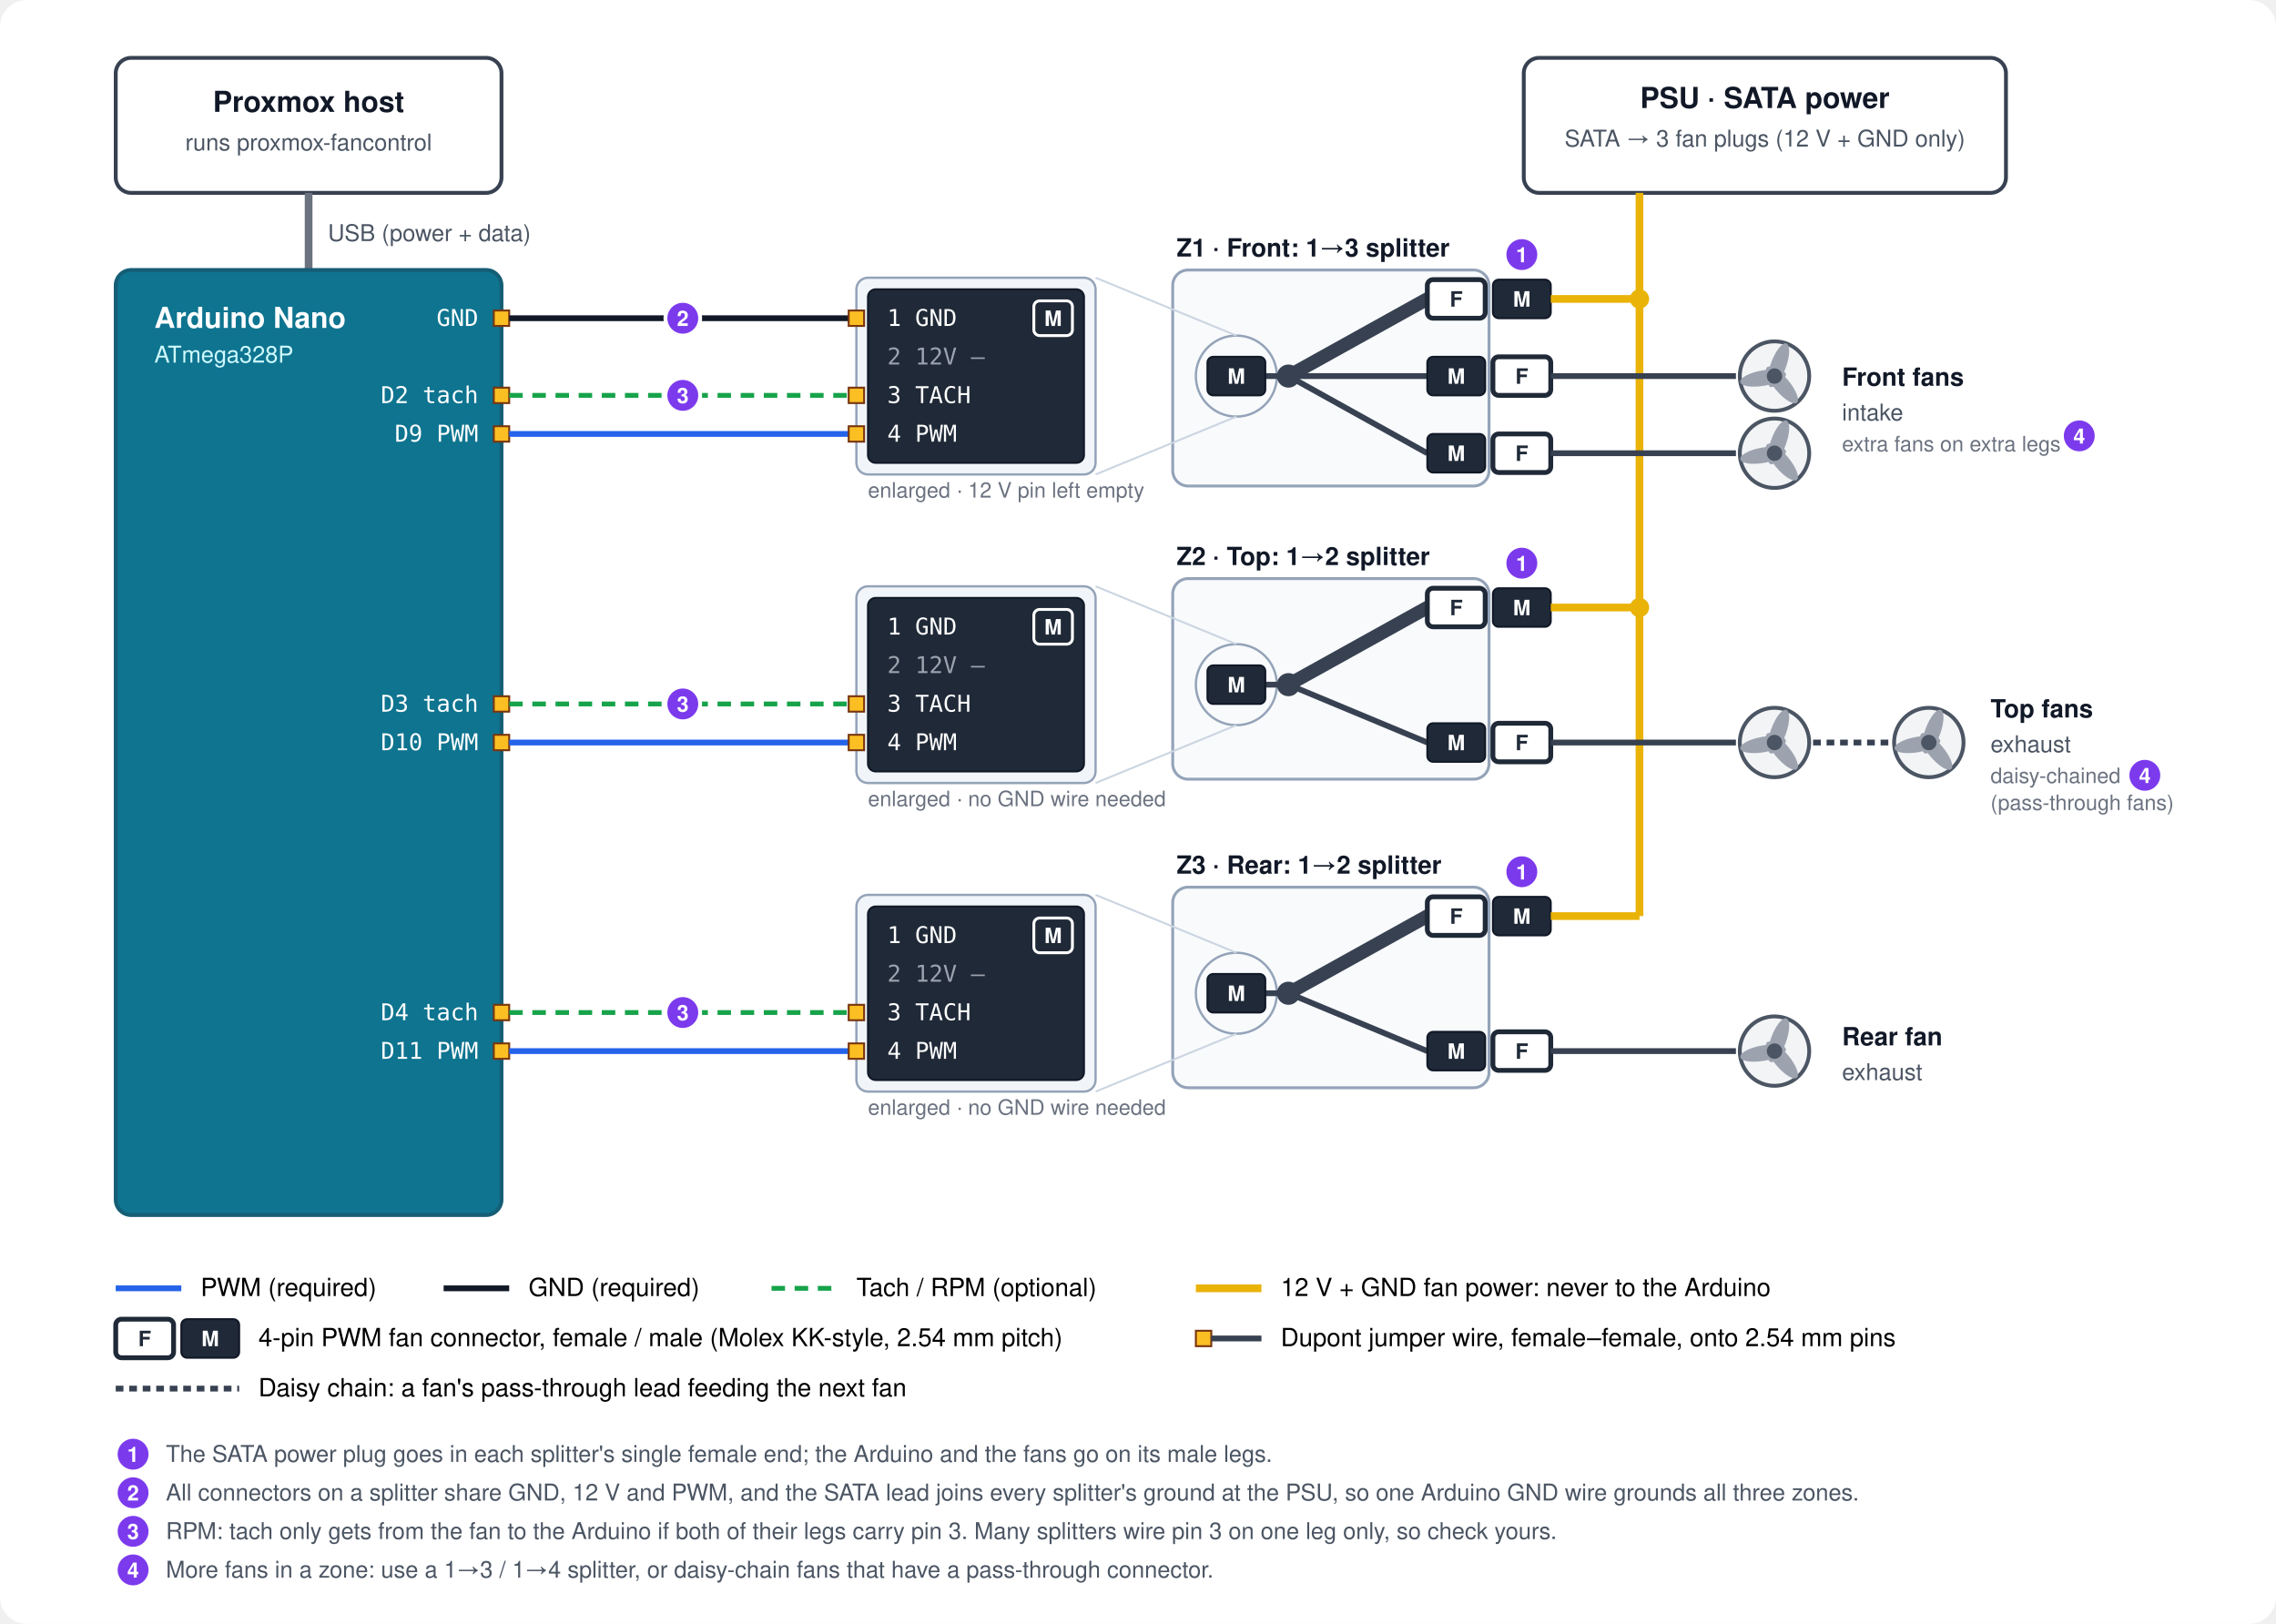
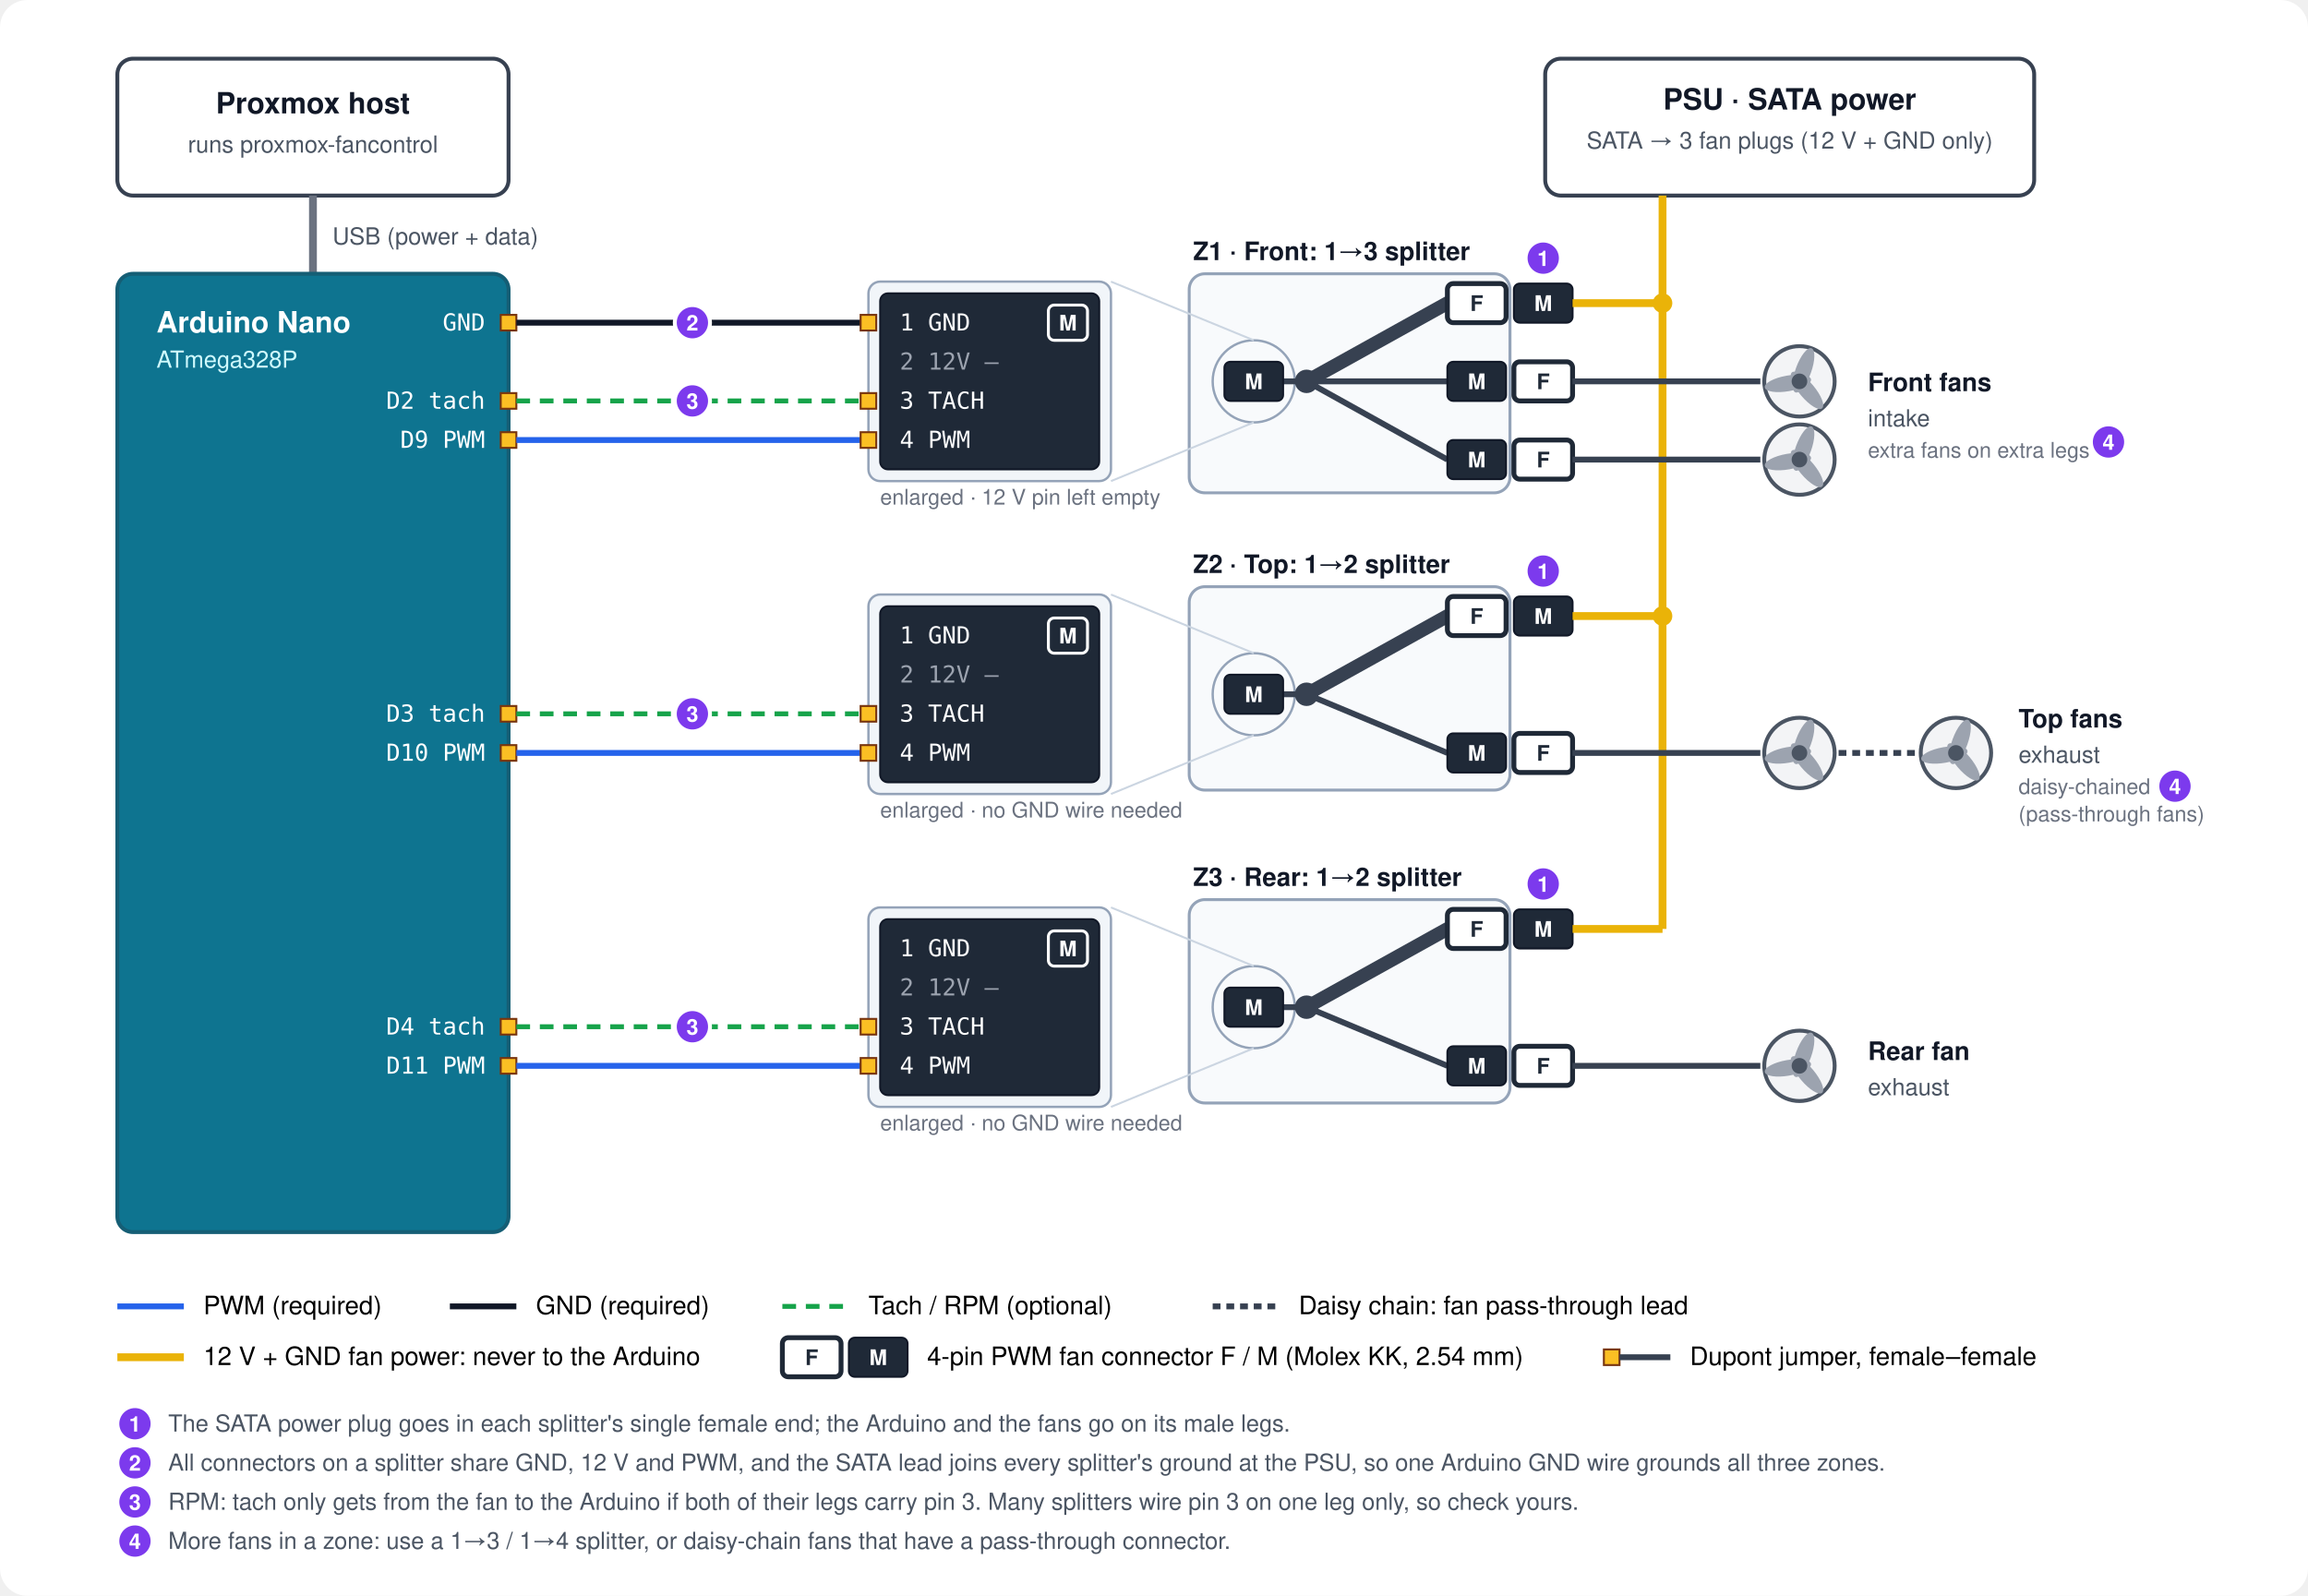
- <svg xmlns="http://www.w3.org/2000/svg" width="1180" height="842" viewBox="0 0 1180 842" font-family="-apple-system, 'Segoe UI', Helvetica, Arial, sans-serif" font-size="13">
+ <svg xmlns="http://www.w3.org/2000/svg" width="1180" height="816" viewBox="0 0 1180 816" font-family="-apple-system, 'Segoe UI', Helvetica, Arial, sans-serif" font-size="13">
  <defs>
    <symbol id="fan" viewBox="-20 -20 40 40">
      <circle r="18" fill="#f3f4f6" stroke="#4b5563" stroke-width="2" />
      <g fill="#9ca3af">
        <ellipse rx="4" ry="12" transform="rotate(20) translate(0 -6)" />
        <ellipse rx="4" ry="12" transform="rotate(140) translate(0 -6)" />
        <ellipse rx="4" ry="12" transform="rotate(260) translate(0 -6)" />
      </g>
      <circle r="4" fill="#4b5563" />
    </symbol>
    <style>
      .box   { fill: #ffffff; stroke: #374151; stroke-width: 2; }
      .title { font-weight: 700; font-size: 15px; fill: #111827; }
      .sub   { fill: #4b5563; font-size: 12px; }
      .tiny  { fill: #6b7280; font-size: 11px; }
      .zone  { font-weight: 700; font-size: 13px; fill: #111827; }
      .pin   { fill: #ffffff; font-size: 12px; font-family: ui-monospace, Consolas, monospace; }
      .pinNC { fill: #9ca3af; font-size: 12px; font-family: ui-monospace, Consolas, monospace; }
      .pwm   { stroke: #2563eb; stroke-width: 3; fill: none; }
      .gnd   { stroke: #111827; stroke-width: 3; fill: none; }
      .tach  { stroke: #16a34a; stroke-width: 2.5; fill: none; stroke-dasharray: 7 5; }
      .v12   { stroke: #eab308; stroke-width: 4; fill: none; }
      .usb   { stroke: #6b7280; stroke-width: 4; fill: none; }
      .cable { stroke: #374151; stroke-width: 7; fill: none; stroke-linecap: round; }
      .leg   { stroke: #374151; stroke-width: 3; fill: none; }
      .conn  { fill: #1f2937; stroke: #111827; stroke-width: 1; }
      .zoom  { stroke: #cbd5e1; stroke-width: 1; fill: none; }
      .lens  { stroke: #94a3b8; stroke-width: 1.2; fill: none; }
      .detail { fill: #f1f5f9; stroke: #94a3b8; stroke-width: 1.2; }
      .splitter { fill: #f8fafc; stroke: #94a3b8; stroke-width: 1.5; }
      .fend  { fill: #ffffff; stroke: #1f2937; stroke-width: 2.5; }
      .mark circle { fill: #7c3aed; stroke: #ffffff; stroke-width: 2; }
      .mark text   { fill: #ffffff; font-size: 11px; font-weight: 700; text-anchor: middle; }
    </style>
  </defs>
-   <rect x="0" y="0" width="1180" height="842" rx="14" fill="#ffffff" />
+   <rect x="0" y="0" width="1180" height="816" rx="14" fill="#ffffff" />
  <rect class="box" x="60" y="30" width="200" height="70" rx="8" />
  <text class="title" x="160" y="58" text-anchor="middle">Proxmox host</text>
  <text class="sub" x="160" y="78" text-anchor="middle">runs proxmox-fancontrol</text>
  <path class="usb" d="M160 100 V140" />
  <text class="sub" x="170" y="125">USB (power + data)</text>
  <rect x="60" y="140" width="200" height="490" rx="8" fill="#0e7490" stroke="#155e75" stroke-width="2" />
  <text x="80" y="170" font-weight="700" font-size="15" fill="#ffffff">Arduino Nano</text>
  <text x="80" y="188" font-size="12" fill="#cffafe">ATmega328P</text>
  <g font-family="ui-monospace, Consolas, monospace" font-size="12" fill="#ffffff" text-anchor="end">
    <text x="248" y="209">D2  tach</text>
    <text x="248" y="229">D9  PWM</text>
    <text x="248" y="369">D3  tach</text>
    <text x="248" y="389">D10 PWM</text>
    <text x="248" y="529">D4  tach</text>
    <text x="248" y="549">D11 PWM</text>
    <text x="248" y="169">GND</text>
  </g>
  <g fill="#fbbf24" stroke="#78350f" stroke-width="1">
    <rect x="256" y="201" width="8" height="8" />
    <rect x="256" y="221" width="8" height="8" />
    <rect x="256" y="361" width="8" height="8" />
    <rect x="256" y="381" width="8" height="8" />
    <rect x="256" y="521" width="8" height="8" />
    <rect x="256" y="541" width="8" height="8" />
    <rect x="256" y="161" width="8" height="8" />
  </g>
  <path class="tach" d="M264 205 H444" />
  <path class="pwm" d="M264 225 H444" />
  <path class="tach" d="M264 365 H444" />
  <path class="pwm" d="M264 385 H444" />
  <path class="tach" d="M264 525 H444" />
  <path class="pwm" d="M264 545 H444" />
  <path class="gnd" d="M264 165 H444" />
  <rect class="detail" x="444" y="144" width="124" height="102" rx="6" />
  <rect class="detail" x="444" y="304" width="124" height="102" rx="6" />
  <rect class="detail" x="444" y="464" width="124" height="102" rx="6" />
  <g fill="#fbbf24" stroke="#78350f" stroke-width="1">
    <rect x="440" y="161" width="8" height="8" />
    <rect x="440" y="201" width="8" height="8" />
    <rect x="440" y="221" width="8" height="8" />
    <rect x="440" y="361" width="8" height="8" />
    <rect x="440" y="381" width="8" height="8" />
    <rect x="440" y="521" width="8" height="8" />
    <rect x="440" y="541" width="8" height="8" />
  </g>
  <rect class="conn" x="450" y="150" width="112" height="90" rx="4" />
  <rect class="conn" x="450" y="310" width="112" height="90" rx="4" />
  <rect class="conn" x="450" y="470" width="112" height="90" rx="4" />
  <g>
    <text class="pin" x="460" y="169">1 GND</text>
    <text class="pinNC" x="460" y="189">2 12V  —</text>
    <text class="pin" x="460" y="209">3 TACH</text>
    <text class="pin" x="460" y="229">4 PWM</text>
    <text class="pin" x="460" y="329">1 GND</text>
    <text class="pinNC" x="460" y="349">2 12V  —</text>
    <text class="pin" x="460" y="369">3 TACH</text>
    <text class="pin" x="460" y="389">4 PWM</text>
    <text class="pin" x="460" y="489">1 GND</text>
    <text class="pinNC" x="460" y="509">2 12V  —</text>
    <text class="pin" x="460" y="529">3 TACH</text>
    <text class="pin" x="460" y="549">4 PWM</text>
  </g>
  <text class="tiny" x="450" y="258">enlarged · 12 V pin left empty</text>
  <text class="tiny" x="450" y="418">enlarged · no GND wire needed</text>
  <text class="tiny" x="450" y="578">enlarged · no GND wire needed</text>
  <rect class="splitter" x="608" y="140" width="164" height="112" rx="8" />
  <text class="zone" x="610" y="133">Z1 · Front: 1→3 splitter</text>
  <rect class="splitter" x="608" y="300" width="164" height="104" rx="8" />
  <text class="zone" x="610" y="293">Z2 · Top: 1→2 splitter</text>
  <rect class="splitter" x="608" y="460" width="164" height="104" rx="8" />
  <text class="zone" x="610" y="453">Z3 · Rear: 1→2 splitter</text>
  <circle class="lens" cx="641" cy="195" r="21" />
  <path class="zoom" d="M568 144 L641 174 M568 246 L641 216" />
  <path class="leg" d="M656 195 H668" />
  <rect class="conn" x="626" y="185" width="30" height="20" rx="3" />
  <text x="641" y="199" fill="#ffffff" font-size="11" font-weight="700" text-anchor="middle">M</text>
  <rect x="536" y="156" width="20" height="18" rx="3" fill="none" stroke="#ffffff" stroke-width="1.5" />
  <text x="546" y="169" fill="#ffffff" font-size="11" font-weight="700" text-anchor="middle">M</text>
  <circle cx="668" cy="195" r="6" fill="#374151" />
  <path class="cable" d="M668 195 L740 155" />
  <path class="leg" d="M668 195 H740 M668 195 L740 235" />
  <circle class="lens" cx="641" cy="355" r="21" />
  <path class="zoom" d="M568 304 L641 334 M568 406 L641 376" />
  <path class="leg" d="M656 355 H668" />
  <rect class="conn" x="626" y="345" width="30" height="20" rx="3" />
  <text x="641" y="359" fill="#ffffff" font-size="11" font-weight="700" text-anchor="middle">M</text>
  <rect x="536" y="316" width="20" height="18" rx="3" fill="none" stroke="#ffffff" stroke-width="1.5" />
  <text x="546" y="329" fill="#ffffff" font-size="11" font-weight="700" text-anchor="middle">M</text>
  <circle cx="668" cy="355" r="6" fill="#374151" />
  <path class="cable" d="M668 355 L740 315" />
  <path class="leg" d="M668 355 L740 385" />
  <circle class="lens" cx="641" cy="515" r="21" />
  <path class="zoom" d="M568 464 L641 494 M568 566 L641 536" />
  <path class="leg" d="M656 515 H668" />
  <rect class="conn" x="626" y="505" width="30" height="20" rx="3" />
  <text x="641" y="519" fill="#ffffff" font-size="11" font-weight="700" text-anchor="middle">M</text>
  <rect x="536" y="476" width="20" height="18" rx="3" fill="none" stroke="#ffffff" stroke-width="1.5" />
  <text x="546" y="489" fill="#ffffff" font-size="11" font-weight="700" text-anchor="middle">M</text>
  <circle cx="668" cy="515" r="6" fill="#374151" />
  <path class="cable" d="M668 515 L740 475" />
  <path class="leg" d="M668 515 L740 545" />
  <rect class="fend" x="740" y="145" width="30" height="20" rx="3" />
  <text x="755" y="159" fill="#1f2937" font-size="11" font-weight="700" text-anchor="middle">F</text>
  <rect class="conn" x="774" y="145" width="30" height="20" rx="3" />
  <text x="789" y="159" fill="#ffffff" font-size="11" font-weight="700" text-anchor="middle">M</text>
  <rect class="fend" x="740" y="305" width="30" height="20" rx="3" />
  <text x="755" y="319" fill="#1f2937" font-size="11" font-weight="700" text-anchor="middle">F</text>
  <rect class="conn" x="774" y="305" width="30" height="20" rx="3" />
  <text x="789" y="319" fill="#ffffff" font-size="11" font-weight="700" text-anchor="middle">M</text>
  <rect class="fend" x="740" y="465" width="30" height="20" rx="3" />
  <text x="755" y="479" fill="#1f2937" font-size="11" font-weight="700" text-anchor="middle">F</text>
  <rect class="conn" x="774" y="465" width="30" height="20" rx="3" />
  <text x="789" y="479" fill="#ffffff" font-size="11" font-weight="700" text-anchor="middle">M</text>
  <rect class="conn" x="740" y="185" width="30" height="20" rx="3" />
  <text x="755" y="199" fill="#ffffff" font-size="11" font-weight="700" text-anchor="middle">M</text>
  <rect class="fend" x="774" y="185" width="30" height="20" rx="3" />
  <text x="789" y="199" fill="#1f2937" font-size="11" font-weight="700" text-anchor="middle">F</text>
  <rect class="conn" x="740" y="225" width="30" height="20" rx="3" />
  <text x="755" y="239" fill="#ffffff" font-size="11" font-weight="700" text-anchor="middle">M</text>
  <rect class="fend" x="774" y="225" width="30" height="20" rx="3" />
  <text x="789" y="239" fill="#1f2937" font-size="11" font-weight="700" text-anchor="middle">F</text>
  <rect class="conn" x="740" y="375" width="30" height="20" rx="3" />
  <text x="755" y="389" fill="#ffffff" font-size="11" font-weight="700" text-anchor="middle">M</text>
  <rect class="fend" x="774" y="375" width="30" height="20" rx="3" />
  <text x="789" y="389" fill="#1f2937" font-size="11" font-weight="700" text-anchor="middle">F</text>
  <rect class="conn" x="740" y="535" width="30" height="20" rx="3" />
  <text x="755" y="549" fill="#ffffff" font-size="11" font-weight="700" text-anchor="middle">M</text>
  <rect class="fend" x="774" y="535" width="30" height="20" rx="3" />
  <text x="789" y="549" fill="#1f2937" font-size="11" font-weight="700" text-anchor="middle">F</text>
  <rect class="box" x="790" y="30" width="250" height="70" rx="8" />
  <text class="title" x="915" y="56" text-anchor="middle">PSU · SATA power</text>
  <text class="sub" x="915" y="76" text-anchor="middle">SATA → 3 fan plugs (12 V + GND only)</text>
  <path class="v12" d="M850 100 V475" />
  <path class="v12" d="M804 155 H850 M804 315 H850 M804 475 H850" />
  <circle cx="850" cy="155" r="5" fill="#eab308" />
  <circle cx="850" cy="315" r="5" fill="#eab308" />
  <path class="leg" d="M804 195 H900 M804 235 H900" />
  <use href="#fan" x="900" y="175" width="40" height="40" />
  <use href="#fan" x="900" y="215" width="40" height="40" />
  <text class="zone" x="955" y="200">Front fans</text>
  <text class="sub" x="955" y="218">intake</text>
  <text class="tiny" x="955" y="234">extra fans on extra legs</text>
  <path class="leg" d="M804 385 H900" />
  <use href="#fan" x="900" y="365" width="40" height="40" />
  <path class="leg" d="M940 385 H980" stroke-dasharray="4 3" />
  <use href="#fan" x="980" y="365" width="40" height="40" />
  <text class="zone" x="1032" y="372">Top fans</text>
  <text class="sub" x="1032" y="390">exhaust</text>
  <text class="tiny" x="1032" y="406">daisy-chained</text>
  <text class="tiny" x="1032" y="420">(pass-through fans)</text>
  <path class="leg" d="M804 545 H900" />
  <use href="#fan" x="900" y="525" width="40" height="40" />
  <text class="zone" x="955" y="542">Rear fan</text>
  <text class="sub" x="955" y="560">exhaust</text>
  <g class="mark">
    <circle cx="789" cy="132" r="9" />
    <text x="789" y="136">1</text>
  </g>
  <g class="mark">
    <circle cx="789" cy="292" r="9" />
    <text x="789" y="296">1</text>
  </g>
  <g class="mark">
    <circle cx="789" cy="452" r="9" />
    <text x="789" y="456">1</text>
  </g>
  <g class="mark">
    <circle cx="354" cy="165" r="9" />
    <text x="354" y="169">2</text>
  </g>
  <g class="mark">
    <circle cx="354" cy="205" r="9" />
    <text x="354" y="209">3</text>
  </g>
  <g class="mark">
    <circle cx="354" cy="365" r="9" />
    <text x="354" y="369">3</text>
  </g>
  <g class="mark">
    <circle cx="354" cy="525" r="9" />
    <text x="354" y="529">3</text>
  </g>
  <g class="mark">
    <circle cx="1078" cy="226" r="9" />
    <text x="1078" y="230">4</text>
  </g>
  <g class="mark">
    <circle cx="1112" cy="402" r="9" />
    <text x="1112" y="406">4</text>
  </g>
  <g transform="translate(60 668)">
    <path class="pwm" d="M0 0 H34" />
    <text x="44" y="4">PWM (required)</text>
    <path class="gnd" d="M170 0 H204" />
    <text x="214" y="4">GND (required)</text>
    <path class="tach" d="M340 0 H374" />
    <text x="384" y="4">Tach / RPM (optional)</text>
-     <path class="v12" d="M560 0 H594" />
-     <text x="604" y="4">12 V + GND fan power: never to the Arduino</text>
-     <rect class="fend" x="0" y="16" width="30" height="20" rx="3" />
-     <text x="15" y="30" fill="#1f2937" font-size="11" font-weight="700" text-anchor="middle">F</text>
-     <rect class="conn" x="34" y="16" width="30" height="20" rx="3" />
-     <text x="49" y="30" fill="#ffffff" font-size="11" font-weight="700" text-anchor="middle">M</text>
-     <text x="74" y="30">4-pin PWM fan connector, female / male (Molex KK-style, 2.54 mm pitch)</text>
-     <rect x="560" y="22" width="8" height="8" fill="#fbbf24" stroke="#78350f" stroke-width="1" />
-     <path class="leg" d="M568 26 H594" />
-     <text x="604" y="30">Dupont jumper wire, female–female, onto 2.54 mm pins</text>
-     <path class="leg" d="M0 52 H64" stroke-dasharray="4 3" />
-     <text x="74" y="56">Daisy chain: a fan's pass-through lead feeding the next fan</text>
-   </g>
-   <g class="mark">
-     <circle cx="69" cy="754" r="9" />
-     <text x="69" y="758">1</text>
-   </g>
-   <text class="sub" x="86" y="758">The SATA power plug goes in each splitter's single female end; the Arduino and the fans go on its male legs.</text>
-   <g class="mark">
-     <circle cx="69" cy="774" r="9" />
-     <text x="69" y="778">2</text>
-   </g>
-   <text class="sub" x="86" y="778">All connectors on a splitter share GND, 12 V and PWM, and the SATA lead joins every splitter's ground at the PSU, so one Arduino GND wire grounds all three zones.</text>
-   <g class="mark">
-     <circle cx="69" cy="794" r="9" />
-     <text x="69" y="798">3</text>
-   </g>
-   <text class="sub" x="86" y="798">RPM: tach only gets from the fan to the Arduino if both of their legs carry pin 3. Many splitters wire pin 3 on one leg only, so check yours.</text>
-   <g class="mark">
-     <circle cx="69" cy="814" r="9" />
-     <text x="69" y="818">4</text>
-   </g>
-   <text class="sub" x="86" y="818">More fans in a zone: use a 1→3 / 1→4 splitter, or daisy-chain fans that have a pass-through connector.</text>
+     <path class="leg" d="M560 0 H594" stroke-dasharray="4 3" />
+     <text x="604" y="4">Daisy chain: fan pass-through lead</text>
+     <path class="v12" d="M0 26 H34" />
+     <text x="44" y="30">12 V + GND fan power: never to the Arduino</text>
+     <rect class="fend" x="340" y="16" width="30" height="20" rx="3" />
+     <text x="355" y="30" fill="#1f2937" font-size="11" font-weight="700" text-anchor="middle">F</text>
+     <rect class="conn" x="374" y="16" width="30" height="20" rx="3" />
+     <text x="389" y="30" fill="#ffffff" font-size="11" font-weight="700" text-anchor="middle">M</text>
+     <text x="414" y="30">4-pin PWM fan connector F / M (Molex KK, 2.54 mm)</text>
+     <rect x="760" y="22" width="8" height="8" fill="#fbbf24" stroke="#78350f" stroke-width="1" />
+     <path class="leg" d="M768 26 H794" />
+     <text x="804" y="30">Dupont jumper, female–female</text>
+   </g>
+   <g class="mark">
+     <circle cx="69" cy="728" r="9" />
+     <text x="69" y="732">1</text>
+   </g>
+   <text class="sub" x="86" y="732">The SATA power plug goes in each splitter's single female end; the Arduino and the fans go on its male legs.</text>
+   <g class="mark">
+     <circle cx="69" cy="748" r="9" />
+     <text x="69" y="752">2</text>
+   </g>
+   <text class="sub" x="86" y="752">All connectors on a splitter share GND, 12 V and PWM, and the SATA lead joins every splitter's ground at the PSU, so one Arduino GND wire grounds all three zones.</text>
+   <g class="mark">
+     <circle cx="69" cy="768" r="9" />
+     <text x="69" y="772">3</text>
+   </g>
+   <text class="sub" x="86" y="772">RPM: tach only gets from the fan to the Arduino if both of their legs carry pin 3. Many splitters wire pin 3 on one leg only, so check yours.</text>
+   <g class="mark">
+     <circle cx="69" cy="788" r="9" />
+     <text x="69" y="792">4</text>
+   </g>
+   <text class="sub" x="86" y="792">More fans in a zone: use a 1→3 / 1→4 splitter, or daisy-chain fans that have a pass-through connector.</text>
</svg>
